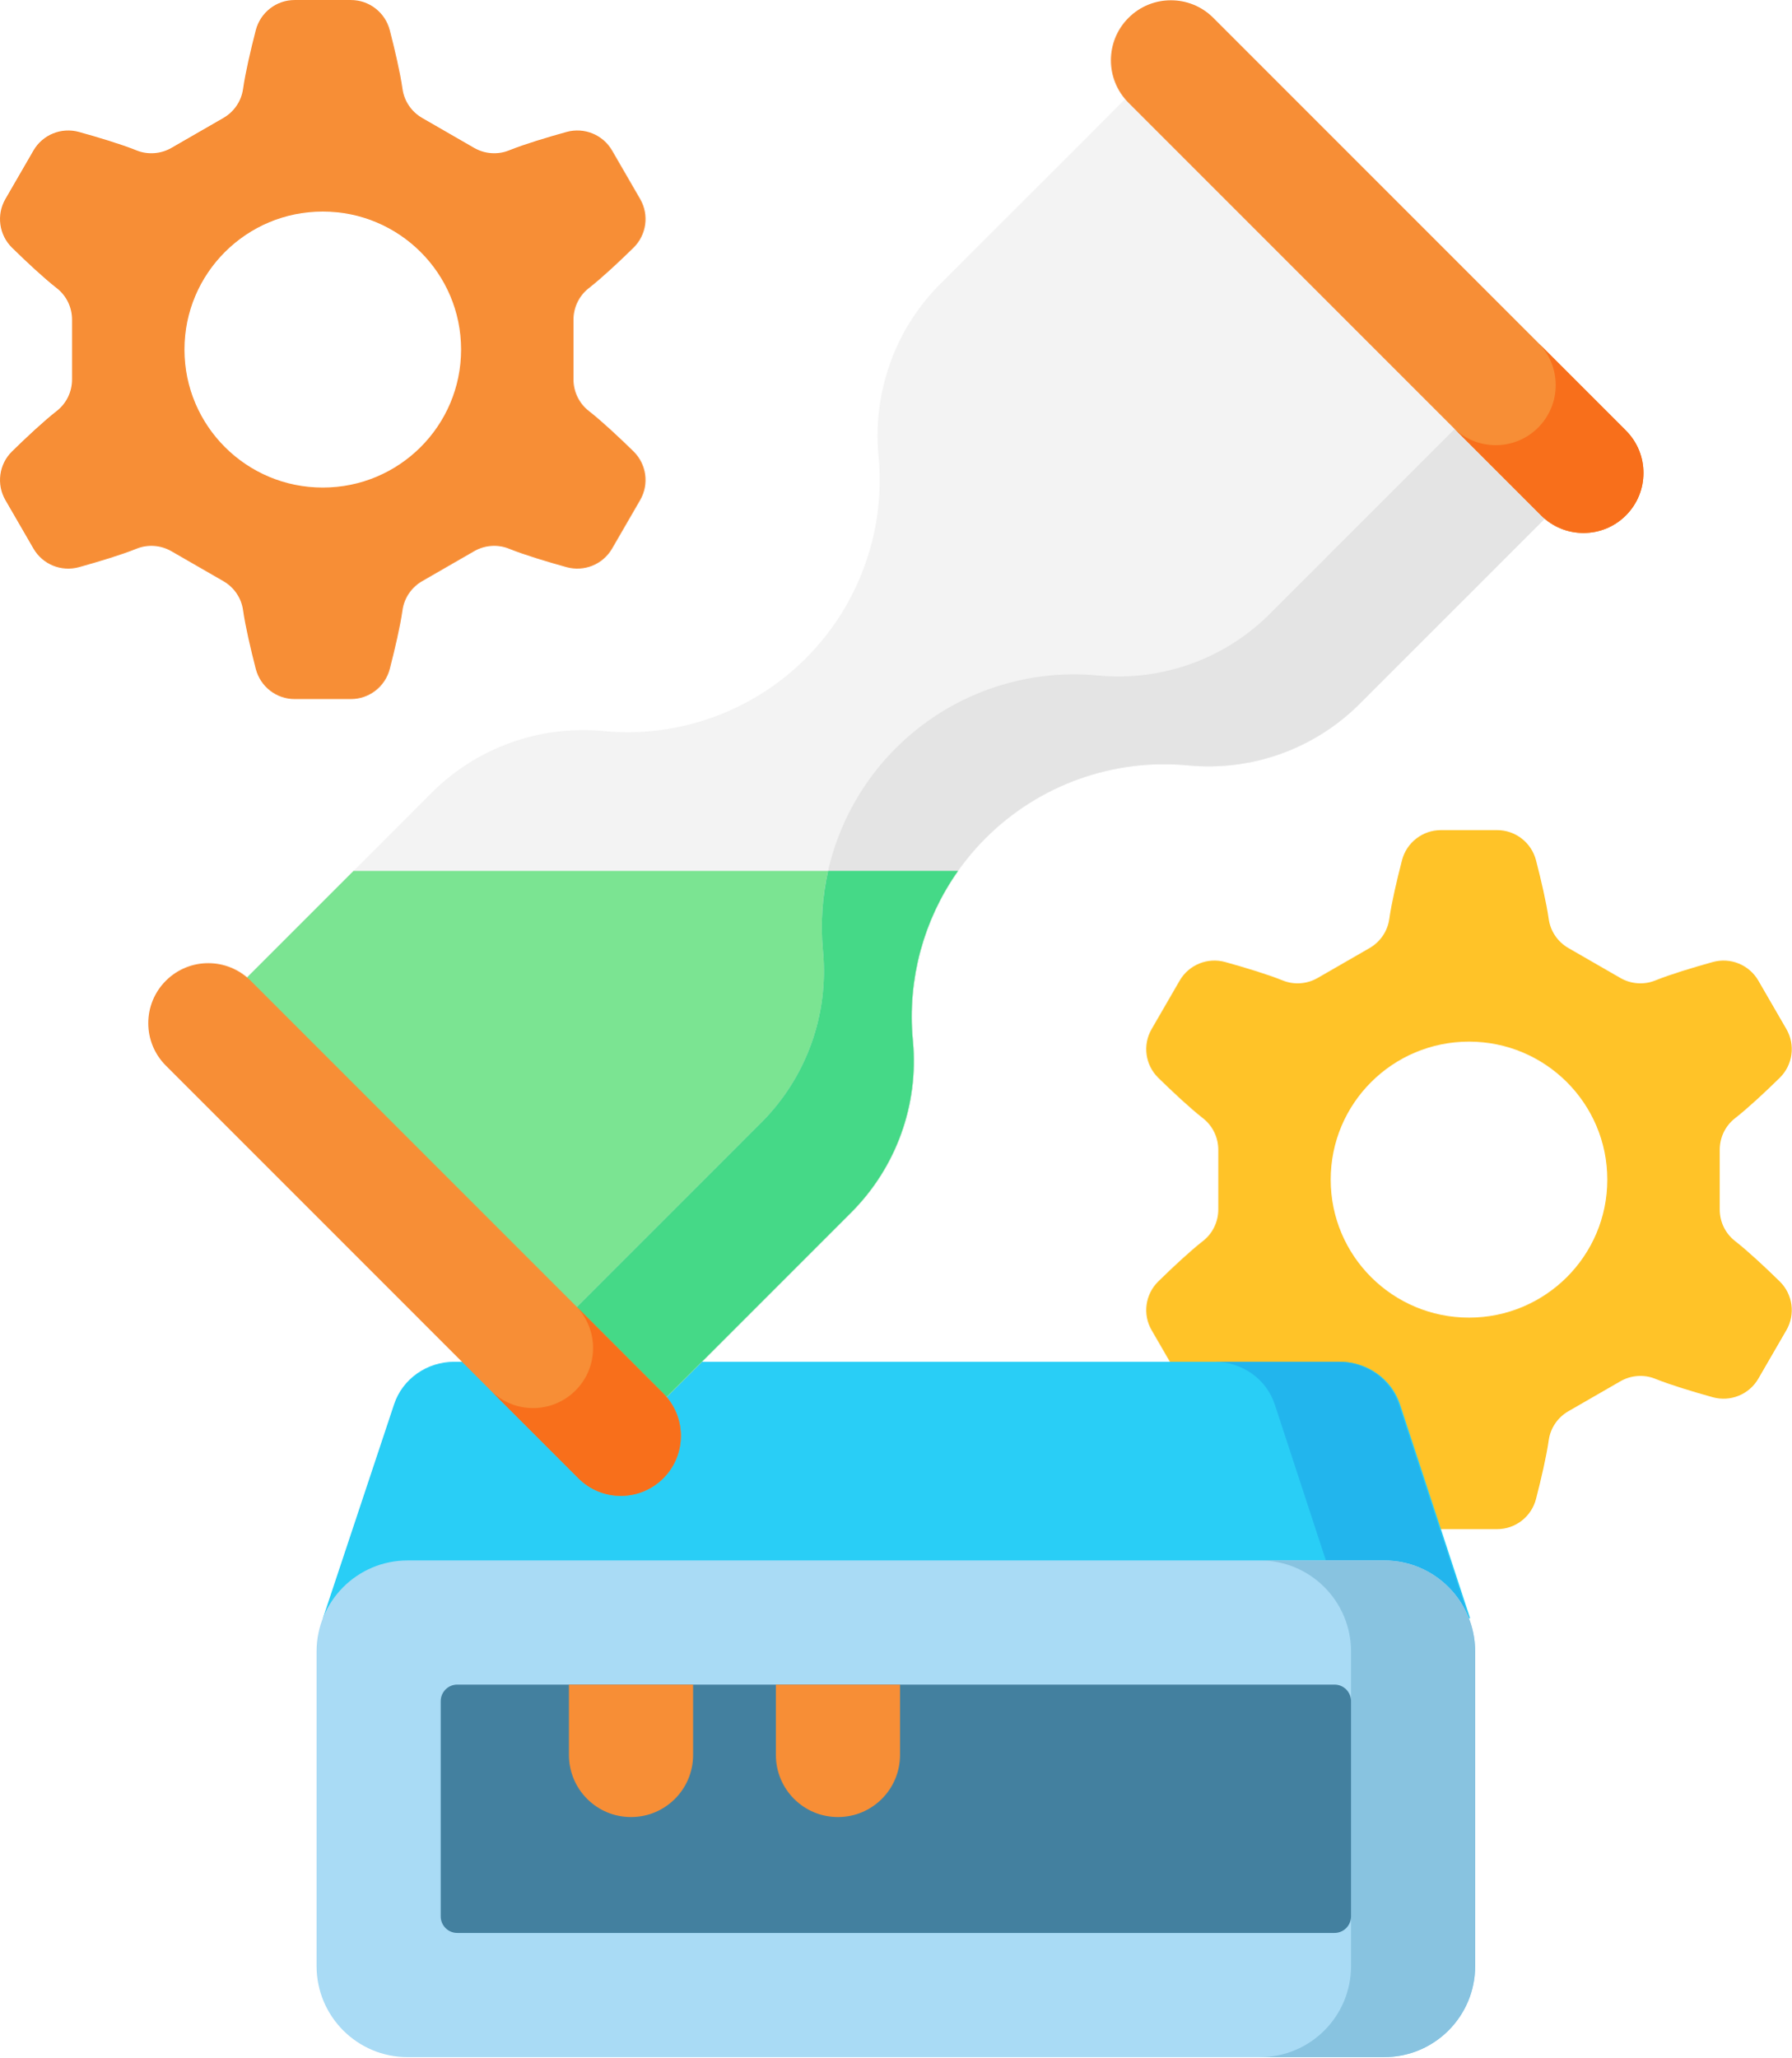
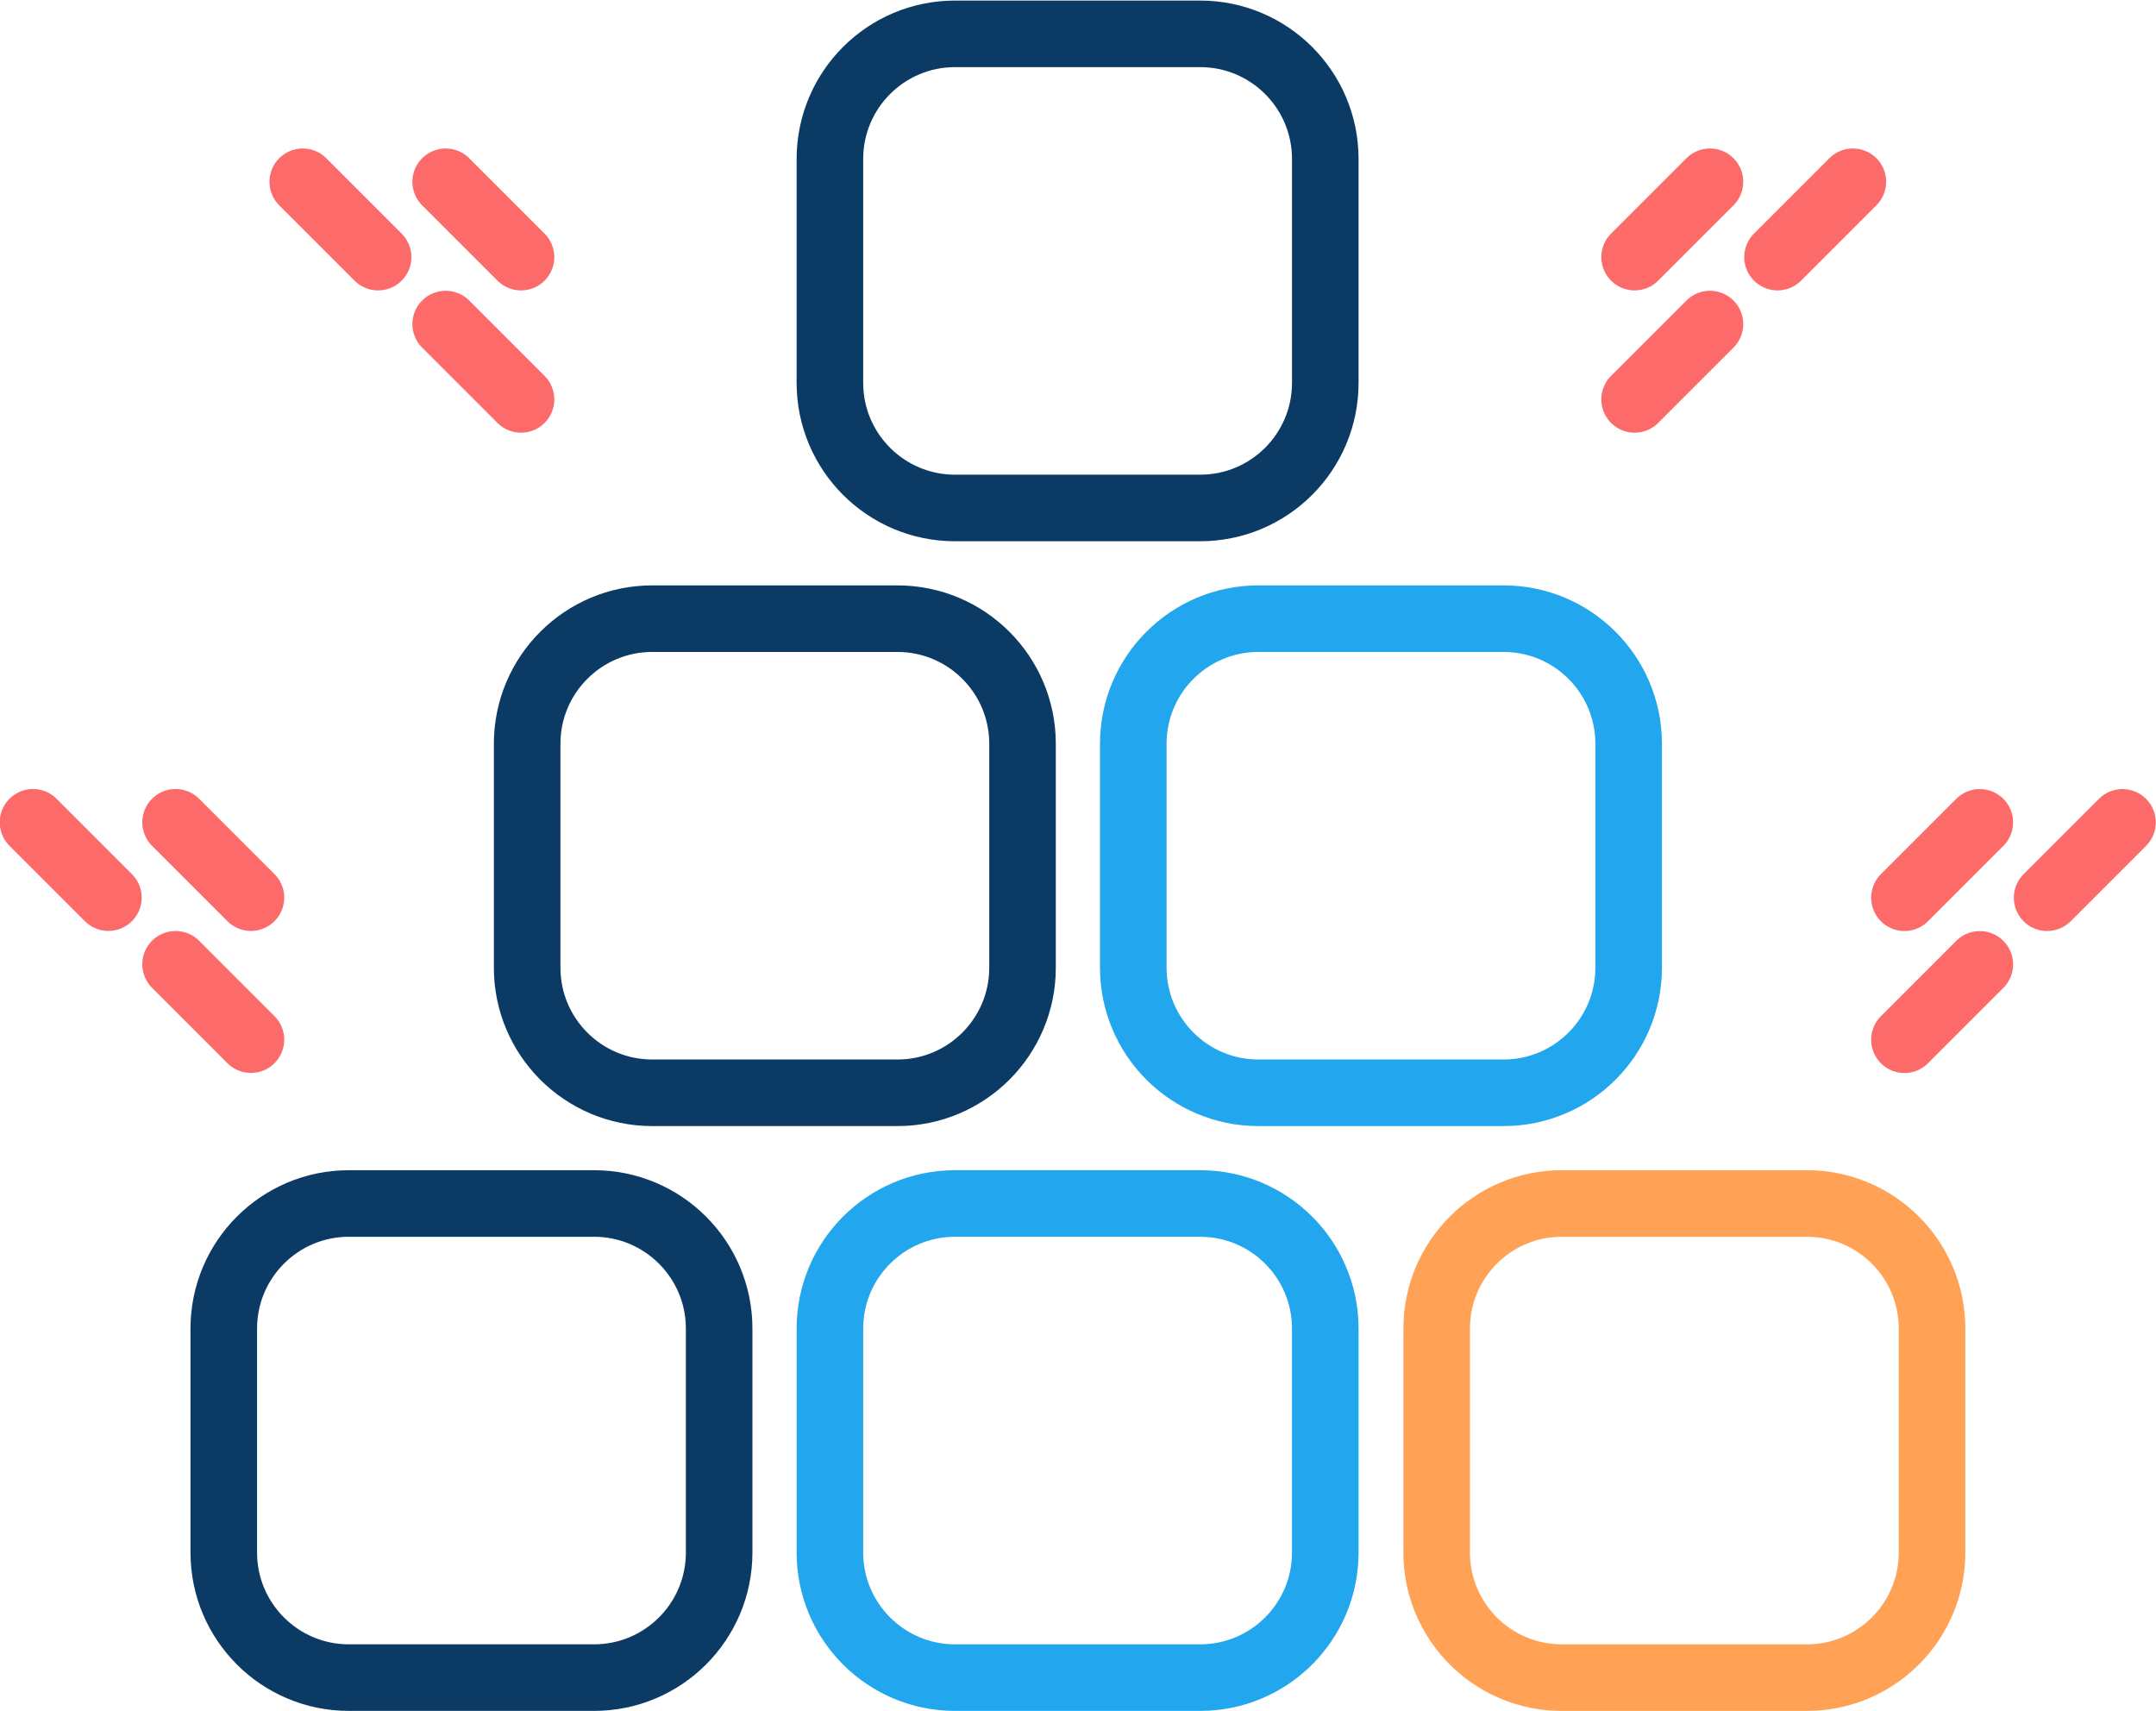
- <svg xmlns="http://www.w3.org/2000/svg" width="130" height="149.24" enable-background="new 0 0 512 512" version="1.1" viewBox="0 0 130 149.24">
-   <g transform="matrix(.29148 0 0 .29148 -9.6186 0)">
-     <path d="m418.51 358.45c-0.573 4.068-1.944 9.893-3.167 14.627-1.143 4.422-5.122 7.514-9.689 7.514h-13.983c-4.566 0-8.546-3.092-9.689-7.514-1.223-4.734-2.594-10.559-3.167-14.627-0.427-3.031-2.247-5.684-4.899-7.211l-12.92-7.442c-2.649-1.526-5.853-1.774-8.688-0.63-3.825 1.543-9.591 3.278-14.323 4.591-4.395 1.219-9.056-0.676-11.341-4.624l-6.982-12.065c-2.287-3.952-1.597-8.945 1.665-12.139 3.501-3.428 7.879-7.531 11.125-10.06 2.412-1.88 3.802-4.78 3.802-7.839v-14.865c0-3.059-1.39-5.959-3.802-7.839-3.246-2.53-7.624-6.633-11.125-10.06-3.262-3.194-3.952-8.187-1.665-12.139l6.982-12.065c2.284-3.948 6.946-5.843 11.341-4.624 4.732 1.312 10.498 3.048 14.323 4.591 2.835 1.144 6.039 0.896 8.688-0.63l12.92-7.442c2.652-1.527 4.472-4.181 4.899-7.211 0.573-4.067 1.944-9.893 3.167-14.627 1.143-4.422 5.122-7.514 9.689-7.514h13.983c4.566 0 8.546 3.092 9.689 7.514 1.223 4.734 2.594 10.559 3.167 14.627 0.427 3.031 2.247 5.684 4.899 7.211l12.92 7.442c2.649 1.526 5.853 1.774 8.688 0.63 3.825-1.543 9.591-3.278 14.323-4.591 4.395-1.219 9.056 0.676 11.341 4.624l6.982 12.065c2.287 3.952 1.597 8.945-1.665 12.139-3.501 3.428-7.879 7.531-11.125 10.06-2.412 1.88-3.802 4.78-3.802 7.839v14.865c0 3.059 1.39 5.959 3.802 7.839 3.246 2.53 7.624 6.633 11.125 10.06 3.262 3.194 3.952 8.187 1.665 12.139l-6.982 12.065c-2.284 3.948-6.946 5.842-11.341 4.624-4.732-1.312-10.498-3.048-14.323-4.591-2.835-1.144-6.039-0.896-8.688 0.63l-12.92 7.442c-2.652 1.527-4.472 4.181-4.899 7.211zm14.58-64.852c0-18.97-15.414-34.348-34.427-34.348s-34.427 15.378-34.427 34.348 15.414 34.348 34.427 34.348 34.427-15.378 34.427-34.348z" fill="#ffc328" />
-     <path d="m133.19 151.85c-0.573 4.068-1.944 9.893-3.167 14.627-1.143 4.422-5.122 7.514-9.689 7.514h-13.983c-4.567 0-8.546-3.092-9.689-7.514-1.223-4.734-2.594-10.559-3.167-14.627-0.427-3.031-2.247-5.684-4.899-7.211l-12.92-7.442c-2.649-1.526-5.853-1.774-8.688-0.63-3.825 1.543-9.591 3.278-14.323 4.591-4.395 1.219-9.056-0.676-11.341-4.624l-6.982-12.065c-2.287-3.952-1.597-8.945 1.665-12.139 3.501-3.428 7.879-7.531 11.125-10.06 2.412-1.88 3.802-4.78 3.802-7.839v-14.866c0-3.059-1.39-5.959-3.802-7.839-3.246-2.53-7.624-6.633-11.125-10.06-3.262-3.194-3.952-8.187-1.665-12.139l6.982-12.065c2.284-3.948 6.946-5.843 11.341-4.624 4.732 1.312 10.498 3.048 14.323 4.591 2.835 1.144 6.039 0.896 8.688-0.63l12.92-7.442c2.652-1.527 4.472-4.181 4.899-7.211 0.573-4.067 1.944-9.893 3.167-14.627 1.143-4.423 5.123-7.515 9.689-7.515h13.983c4.567 0 8.546 3.092 9.689 7.514 1.223 4.734 2.594 10.559 3.167 14.627 0.427 3.031 2.247 5.684 4.899 7.211l12.92 7.442c2.649 1.526 5.853 1.774 8.688 0.63 3.825-1.543 9.591-3.278 14.323-4.591 4.395-1.219 9.056 0.676 11.341 4.624l6.982 12.065c2.287 3.952 1.597 8.945-1.665 12.139-3.501 3.428-7.879 7.531-11.125 10.06-2.412 1.88-3.802 4.78-3.802 7.839v14.865c0 3.059 1.39 5.959 3.802 7.839 3.246 2.53 7.624 6.633 11.125 10.06 3.262 3.194 3.952 8.187 1.665 12.139l-6.982 12.065c-2.284 3.948-6.946 5.842-11.341 4.624-4.732-1.312-10.498-3.048-14.323-4.591-2.835-1.144-6.039-0.896-8.688 0.63l-12.92 7.442c-2.651 1.529-4.471 4.182-4.899 7.213zm14.58-64.853c0-18.97-15.414-34.348-34.427-34.348s-34.428 15.379-34.428 34.348 15.414 34.348 34.427 34.348 34.428-15.378 34.428-34.348z" fill="#f78e36" />
-     <path d="m398.95 402.77h-285.58l17.727-53.281c2.101-6.294 8.158-10.559 14.987-10.559h220.42c6.829 0 12.886 4.265 14.987 10.559z" fill="#29cef6" />
-     <path d="m381.2 349.49c-2.101-6.294-8.158-10.559-14.987-10.559h-30.901c6.829 0 12.886 4.265 14.987 10.559l17.459 53.281h30.901z" fill="#22b5ed" />
-     <path d="m377.54 512h-243.08c-12.516 0-22.662-10.146-22.662-22.662v-78.297c0-12.516 10.146-22.662 22.662-22.662h243.08c12.516 0 22.662 10.146 22.662 22.662v78.297c0 12.516-10.146 22.662-22.662 22.662z" fill="#a9dbf5" />
-     <path d="m377.54 388.38h-30.901c12.515 0 22.661 10.147 22.661 22.664v78.294c0 12.517-10.145 22.664-22.661 22.664h30.901c12.515 0 22.661-10.147 22.661-22.664v-78.294c-1e-3 -12.517-10.146-22.664-22.661-22.664z" fill="#88c3e0" />
-     <path d="m142.7 476.97v-53.57c0-2.276 1.845-4.12 4.12-4.12h218.36c2.276 0 4.12 1.845 4.12 4.12v53.57c0 2.276-1.845 4.12-4.12 4.12h-218.36c-2.276 1e-3 -4.121-1.844-4.121-4.12z" fill="#43809f" />
-     <path d="m190.07 452.25c-8.533 0-15.45-6.917-15.45-15.45v-17.515h30.901v17.515c-1e-3 8.532-6.918 15.45-15.451 15.45z" fill="#f78e36" />
-     <path d="m241.58 452.25c-8.533 0-15.45-6.917-15.45-15.45v-17.515h30.901v17.515c-1e-3 8.532-6.918 15.45-15.451 15.45z" fill="#f78e36" />
-     <path d="m278.34 208.61c-13.206 13.208-19.848 31.609-18.125 50.207l0.034 0.369c1.462 15.775-4.172 31.382-15.373 42.584l-48.555 48.563-104.44-104.46 48.555-48.563c11.2-11.202 26.805-16.837 42.577-15.375l0.369 0.034c18.596 1.724 36.994-4.92 50.199-18.128 13.255-13.257 19.896-31.744 18.106-50.406-1.518-15.829 4.115-31.509 15.357-42.753l48.642-48.65 104.44 104.46-48.642 48.65c-11.242 11.244-26.92 16.877-42.746 15.359-18.659-1.789-37.142 4.852-50.398 18.109z" fill="#f3f3f3" />
-     <path d="m120.99 216.76-29.113 29.118 104.44 104.46 48.556-48.563c11.2-11.202 16.835-26.809 15.373-42.584l-0.034-0.369c-1.393-15.029 2.683-29.927 11.265-42.062h-150.49z" fill="#7be492" />
-     <path d="m328.74 190.5c15.827 1.518 31.504-4.115 42.746-15.359l48.642-48.65-22.381-22.384-48.642 48.65c-11.242 11.244-26.92 16.877-42.746 15.359-18.66-1.79-37.143 4.852-50.399 18.109-13.206 13.208-19.848 31.609-18.125 50.207l0.034 0.369c1.462 15.775-4.173 31.382-15.373 42.584l-48.556 48.563 22.381 22.384 48.556-48.563c11.2-11.202 16.834-26.809 15.373-42.584l-0.034-0.369c-1.724-18.599 4.919-37 18.125-50.207 13.256-13.257 31.739-19.898 50.399-18.109z" fill="#e4e4e4" />
-     <path d="m244.87 301.77c11.2-11.202 16.835-26.809 15.373-42.584l-0.034-0.369c-1.393-15.029 2.683-29.927 11.265-42.062h-32.342c-1.447 6.382-1.921 13.015-1.304 19.678l0.034 0.369c1.462 15.775-4.172 31.382-15.373 42.584l-48.556 48.563 22.381 22.384z" fill="#45d987" />
-     <path d="m416.6 128.28-102.7-102.71c-5.833-5.833-5.833-15.291 0-21.125 5.833-5.833 15.289-5.833 21.122 0l102.7 102.71c5.833 5.834 5.833 15.291 0 21.125-5.833 5.833-15.289 5.833-21.122 0z" fill="#f78e36" />
-     <path d="m437.72 107.15-21.85-21.853c5.833 5.833 5.833 15.291 0 21.125-5.833 5.833-15.289 5.833-21.122 0l21.85 21.853c5.833 5.833 15.289 5.833 21.122 0 5.833-5.834 5.832-15.292 0-21.125z" fill="#f86f1b" />
-     <path d="m176.98 367.93-102.7-102.71c-5.833-5.833-5.833-15.291 0-21.125 5.833-5.833 15.289-5.833 21.122 0l102.7 102.71c5.833 5.833 5.833 15.291 0 21.125-5.832 5.833-15.289 5.833-21.121 0z" fill="#f78e36" />
-     <path d="m198.1 346.81-21.85-21.853c5.833 5.833 5.833 15.291 0 21.125-5.833 5.833-15.289 5.833-21.122 0l21.85 21.853c5.833 5.833 15.289 5.833 21.122 0 5.833-5.834 5.833-15.292 0-21.125z" fill="#f86f1b" />
+ <svg xmlns="http://www.w3.org/2000/svg" width="34.396mm" height="27.293mm" version="1.1" viewBox="0 0 34.396 27.293">
+   <g transform="translate(-199.97 -224.39)" fill="none" stroke-linecap="round">
+     <g stroke-width="1.062">
+       <g stroke-linejoin="round">
+         <g>
+           <rect x="213.21" y="224.93" width="7.903" height="7.564" rx="1.996" ry="1.996" stroke="#0b3b65" />
+           <rect x="208.38" y="234.26" width="7.903" height="7.564" rx="1.996" ry="1.996" stroke="#0b3b65" />
+           <rect x="218.05" y="234.26" width="7.903" height="7.564" rx="1.996" ry="1.996" stroke="#22a6ed" />
+           <rect x="213.21" y="243.59" width="7.903" height="7.564" rx="1.996" ry="1.996" stroke="#22a6ed" />
+         </g>
+         <rect x="222.89" y="243.59" width="7.903" height="7.564" rx="1.996" ry="1.996" stroke="#fe8e30" stroke-opacity=".82" />
+         <rect x="203.54" y="243.59" width="7.903" height="7.564" rx="1.996" ry="1.996" stroke="#0b3b65" />
+       </g>
+       <g stroke="#fd6a6a">
+         <path d="m227.25 227.29-1.202 1.202" />
+         <path d="m207.08 227.29 1.202 1.202" />
+         <path d="m227.25 229.56-1.202 1.202" />
+         <path d="m207.08 229.56 1.202 1.202" />
+         <path d="m229.53 227.29-1.202 1.202" />
+         <path d="m204.8 227.29 1.202 1.202" />
+       </g>
+     </g>
+     <g transform="matrix(.17699 0 0 .17699 99.979 574.18)" stroke="#fd6a6a" stroke-width="6">
+       <path d="m743.41-1902.2-6.793 6.793" />
+       <path d="m743.41-1889.4-6.793 6.793" />
+       <path d="m756.27-1902.2-6.793 6.793" />
+       <g transform="translate(0,-1.8069)">
+         <path d="m580.78-1900.4 6.793 6.793" />
+         <path d="m580.78-1887.6 6.793 6.793" />
+         <path d="m567.93-1900.4 6.793 6.793" />
+       </g>
+     </g>
  </g>
</svg>
